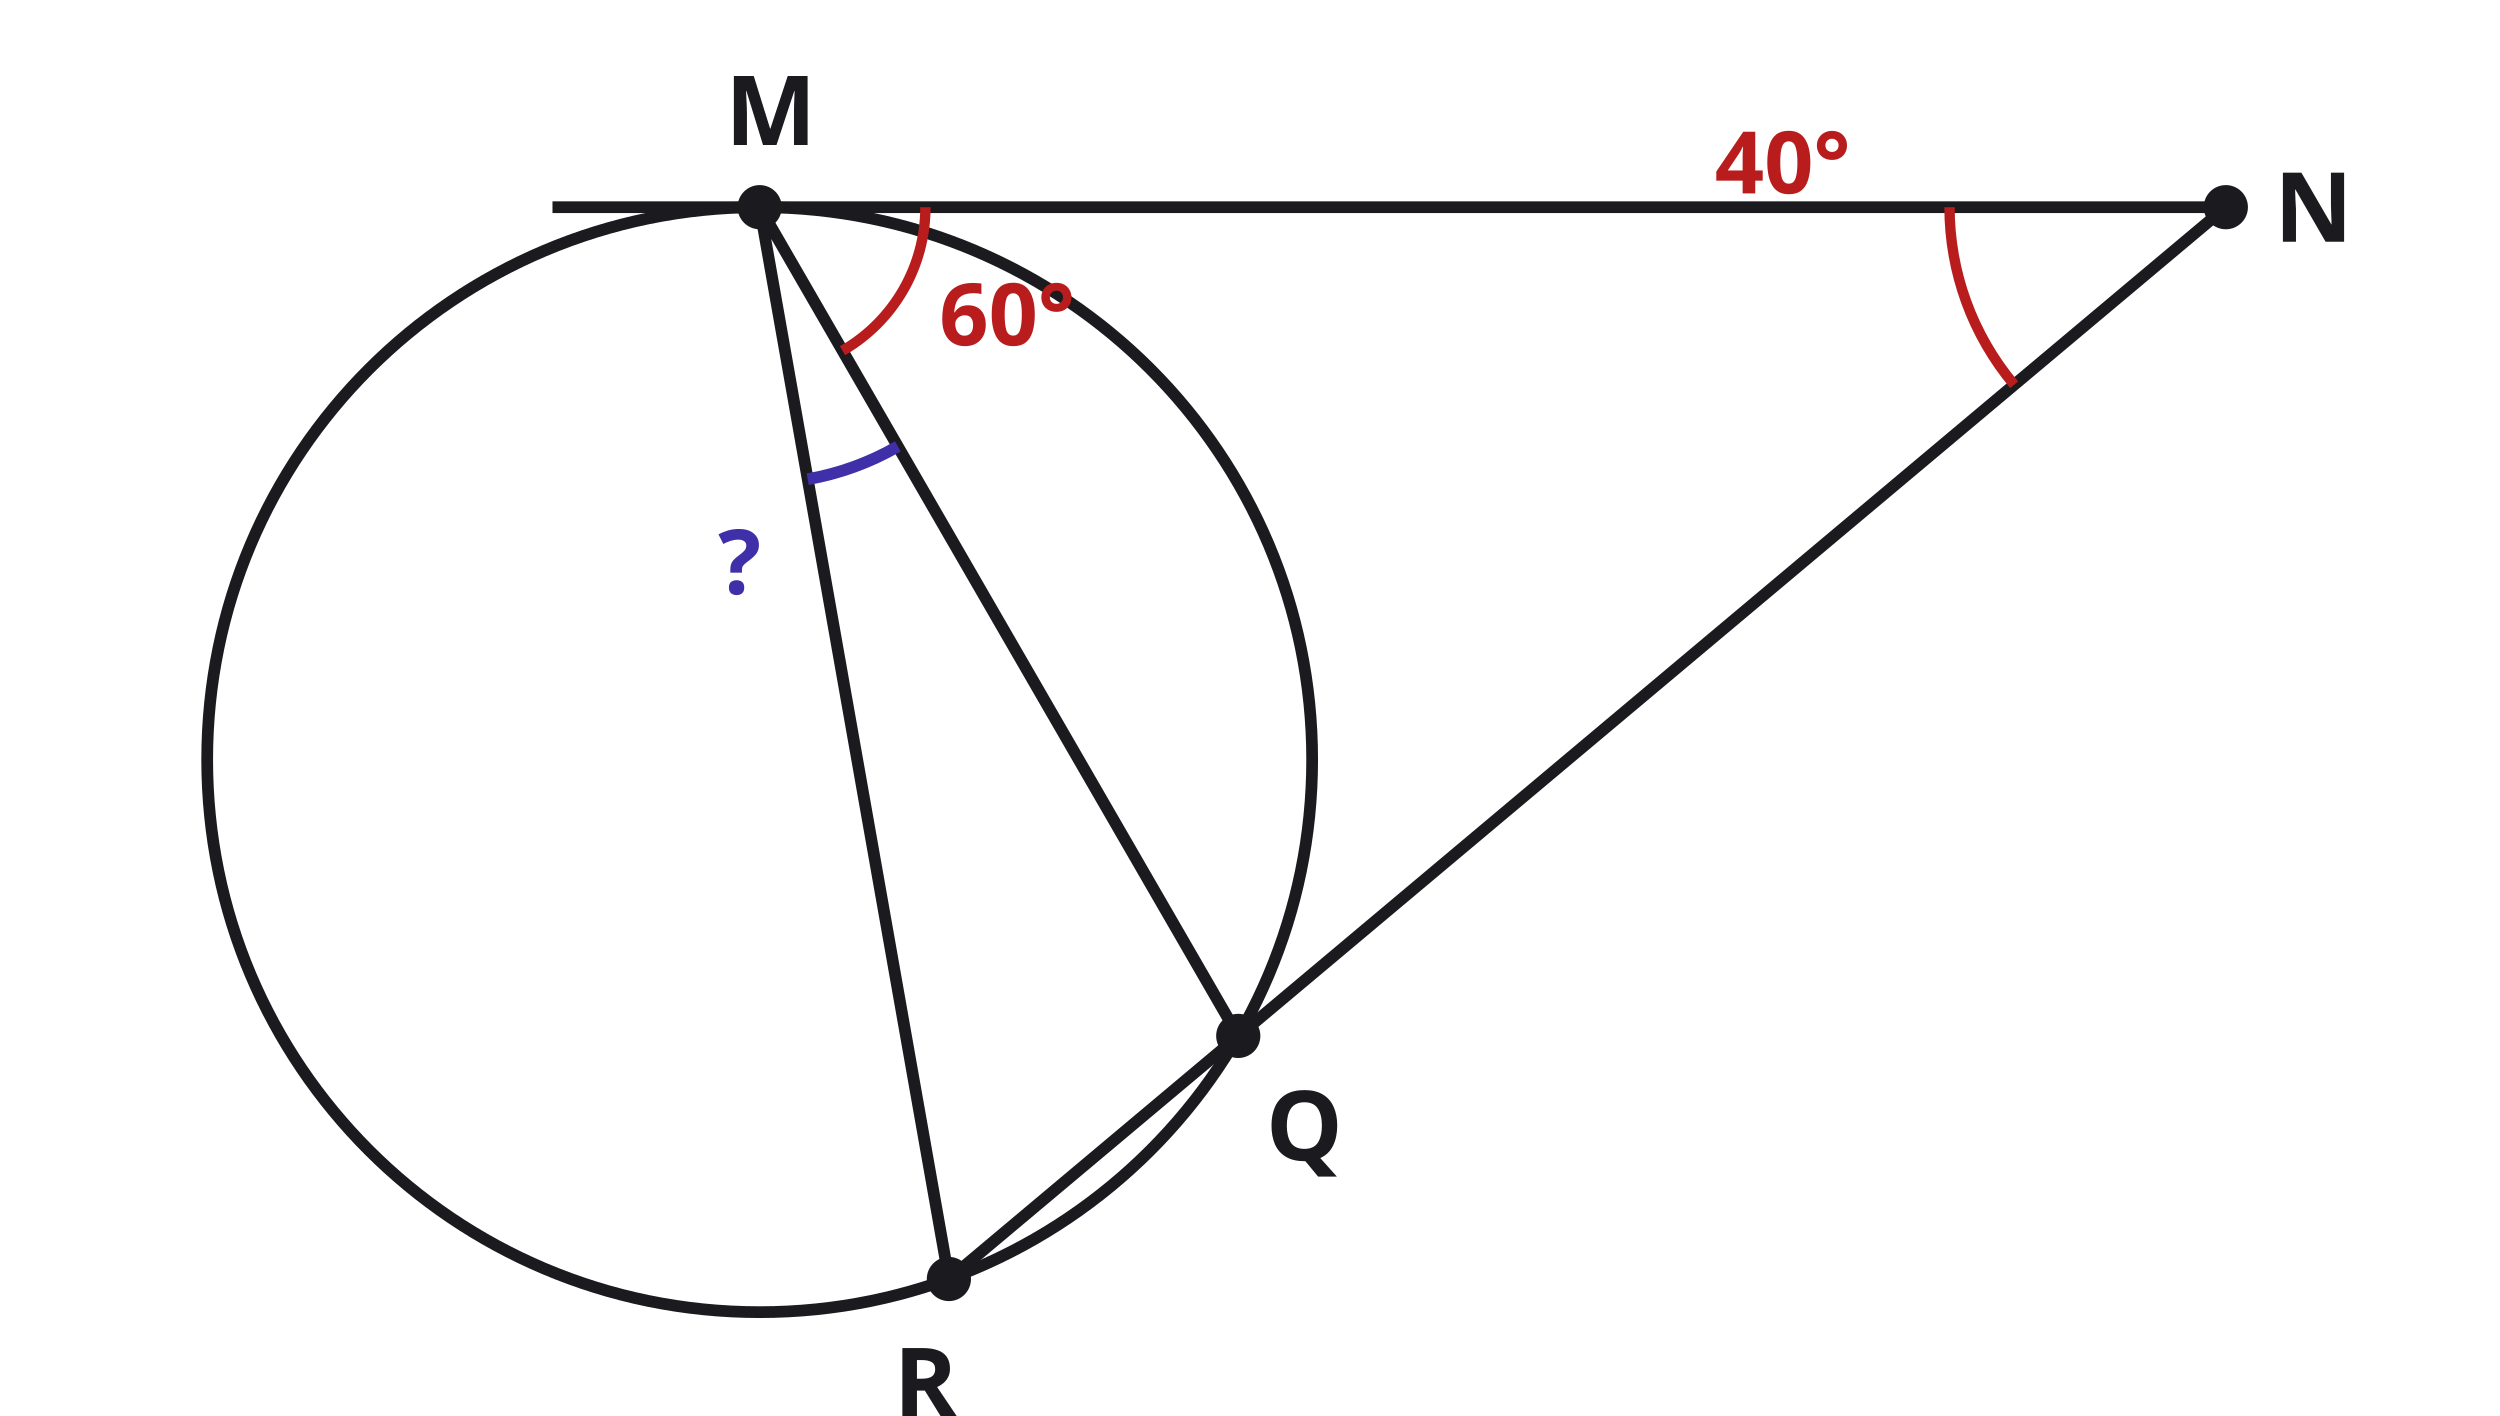
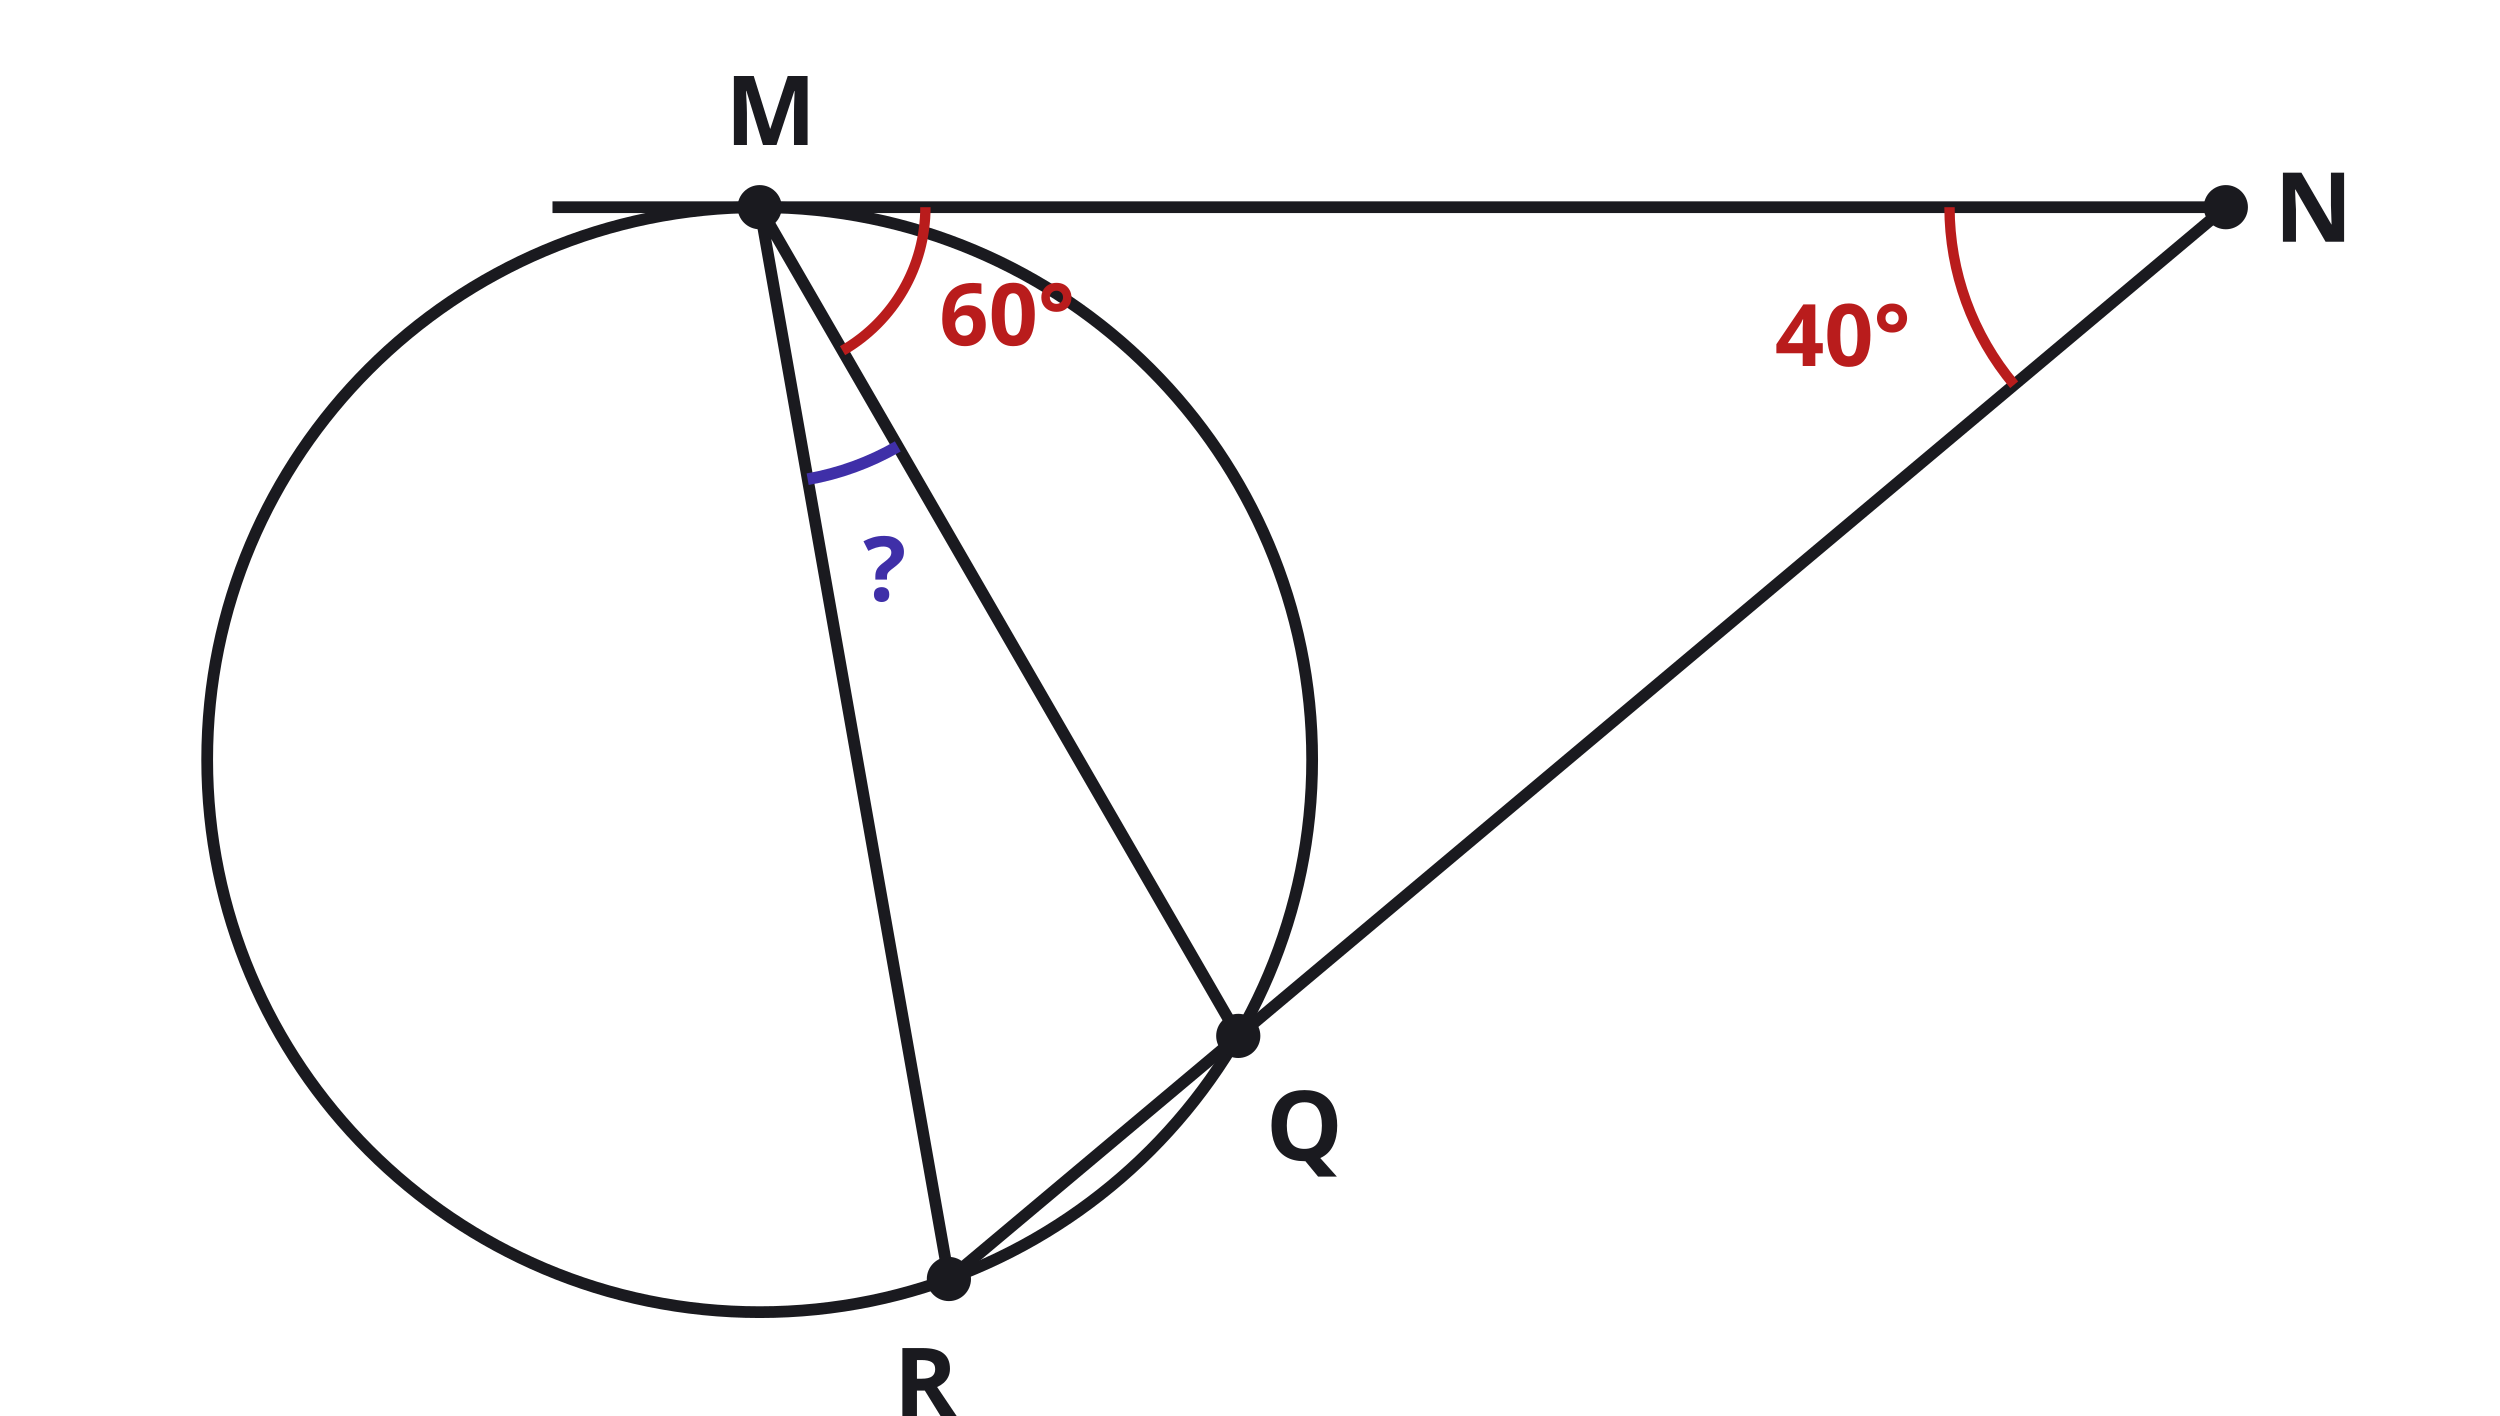
<svg xmlns="http://www.w3.org/2000/svg" viewBox="0 0 362 205" width="362" height="205" role="img" aria-label="A circle with M at the top; M N is a tangent at M, chords M R and M Q are drawn, and R, Q and N lie on a straight line; the angle Q M N is 60 degrees and the angle M N Q is 40 degrees">
  <circle cx="110.0" cy="110.0" r="80.0" fill="none" stroke="#1a1a1f" stroke-width="1.7" />
  <g fill="none" stroke="#1a1a1f" stroke-width="1.7">
    <path d="M80.0 30.0 L322.3 30.0 L137.4 185.2 L110.0 30.0 L179.3 150.0" />
  </g>
  <g fill="none" stroke="#b91c1c" stroke-width="1.5">
    <path d="M134.00 30.00 A24 24 0 0 1 122.00 50.78" />
    <path d="M291.65 55.71 A40 40 0 0 1 282.29 30.00" />
  </g>
  <path d="M130.00 64.64 A40 40 0 0 1 116.95 69.39" fill="none" stroke="#3f2fa8" stroke-width="1.7" />
  <g fill="#1a1a1f">
    <circle cx="110.0" cy="30.0" r="3.2" />
    <circle cx="179.3" cy="150.0" r="3.2" />
    <circle cx="137.4" cy="185.2" r="3.2" />
    <circle cx="322.3" cy="30.0" r="3.2" />
  </g>
  <text x="105.0" y="21.0" font-family="system-ui, sans-serif" font-size="14" font-weight="700" fill="#1a1a1f">M</text>
  <text x="183.3" y="168.0" font-family="system-ui, sans-serif" font-size="14" font-weight="700" fill="#1a1a1f">Q</text>
  <text x="129.4" y="205.2" font-family="system-ui, sans-serif" font-size="14" font-weight="700" fill="#1a1a1f">R</text>
  <text x="329.3" y="35.0" font-family="system-ui, sans-serif" font-size="14" font-weight="700" fill="#1a1a1f">N</text>
  <text x="136.0" y="50.0" font-family="system-ui, sans-serif" font-size="12.5" font-weight="700" fill="#b91c1c">60°</text>
-   <text x="248.3" y="28.0" font-family="system-ui, sans-serif" font-size="12.5" font-weight="700" fill="#b91c1c">40°</text>
-   <text x="104.0" y="86.0" font-family="system-ui, sans-serif" font-size="13" font-weight="700" fill="#3f2fa8">?</text>
+   <text x="257.0" y="53.0" font-family="system-ui, sans-serif" font-size="12.5" font-weight="700" fill="#b91c1c">40°</text>
+   <text x="125.0" y="87.0" font-family="system-ui, sans-serif" font-size="13" font-weight="700" fill="#3f2fa8">?</text>
</svg>
